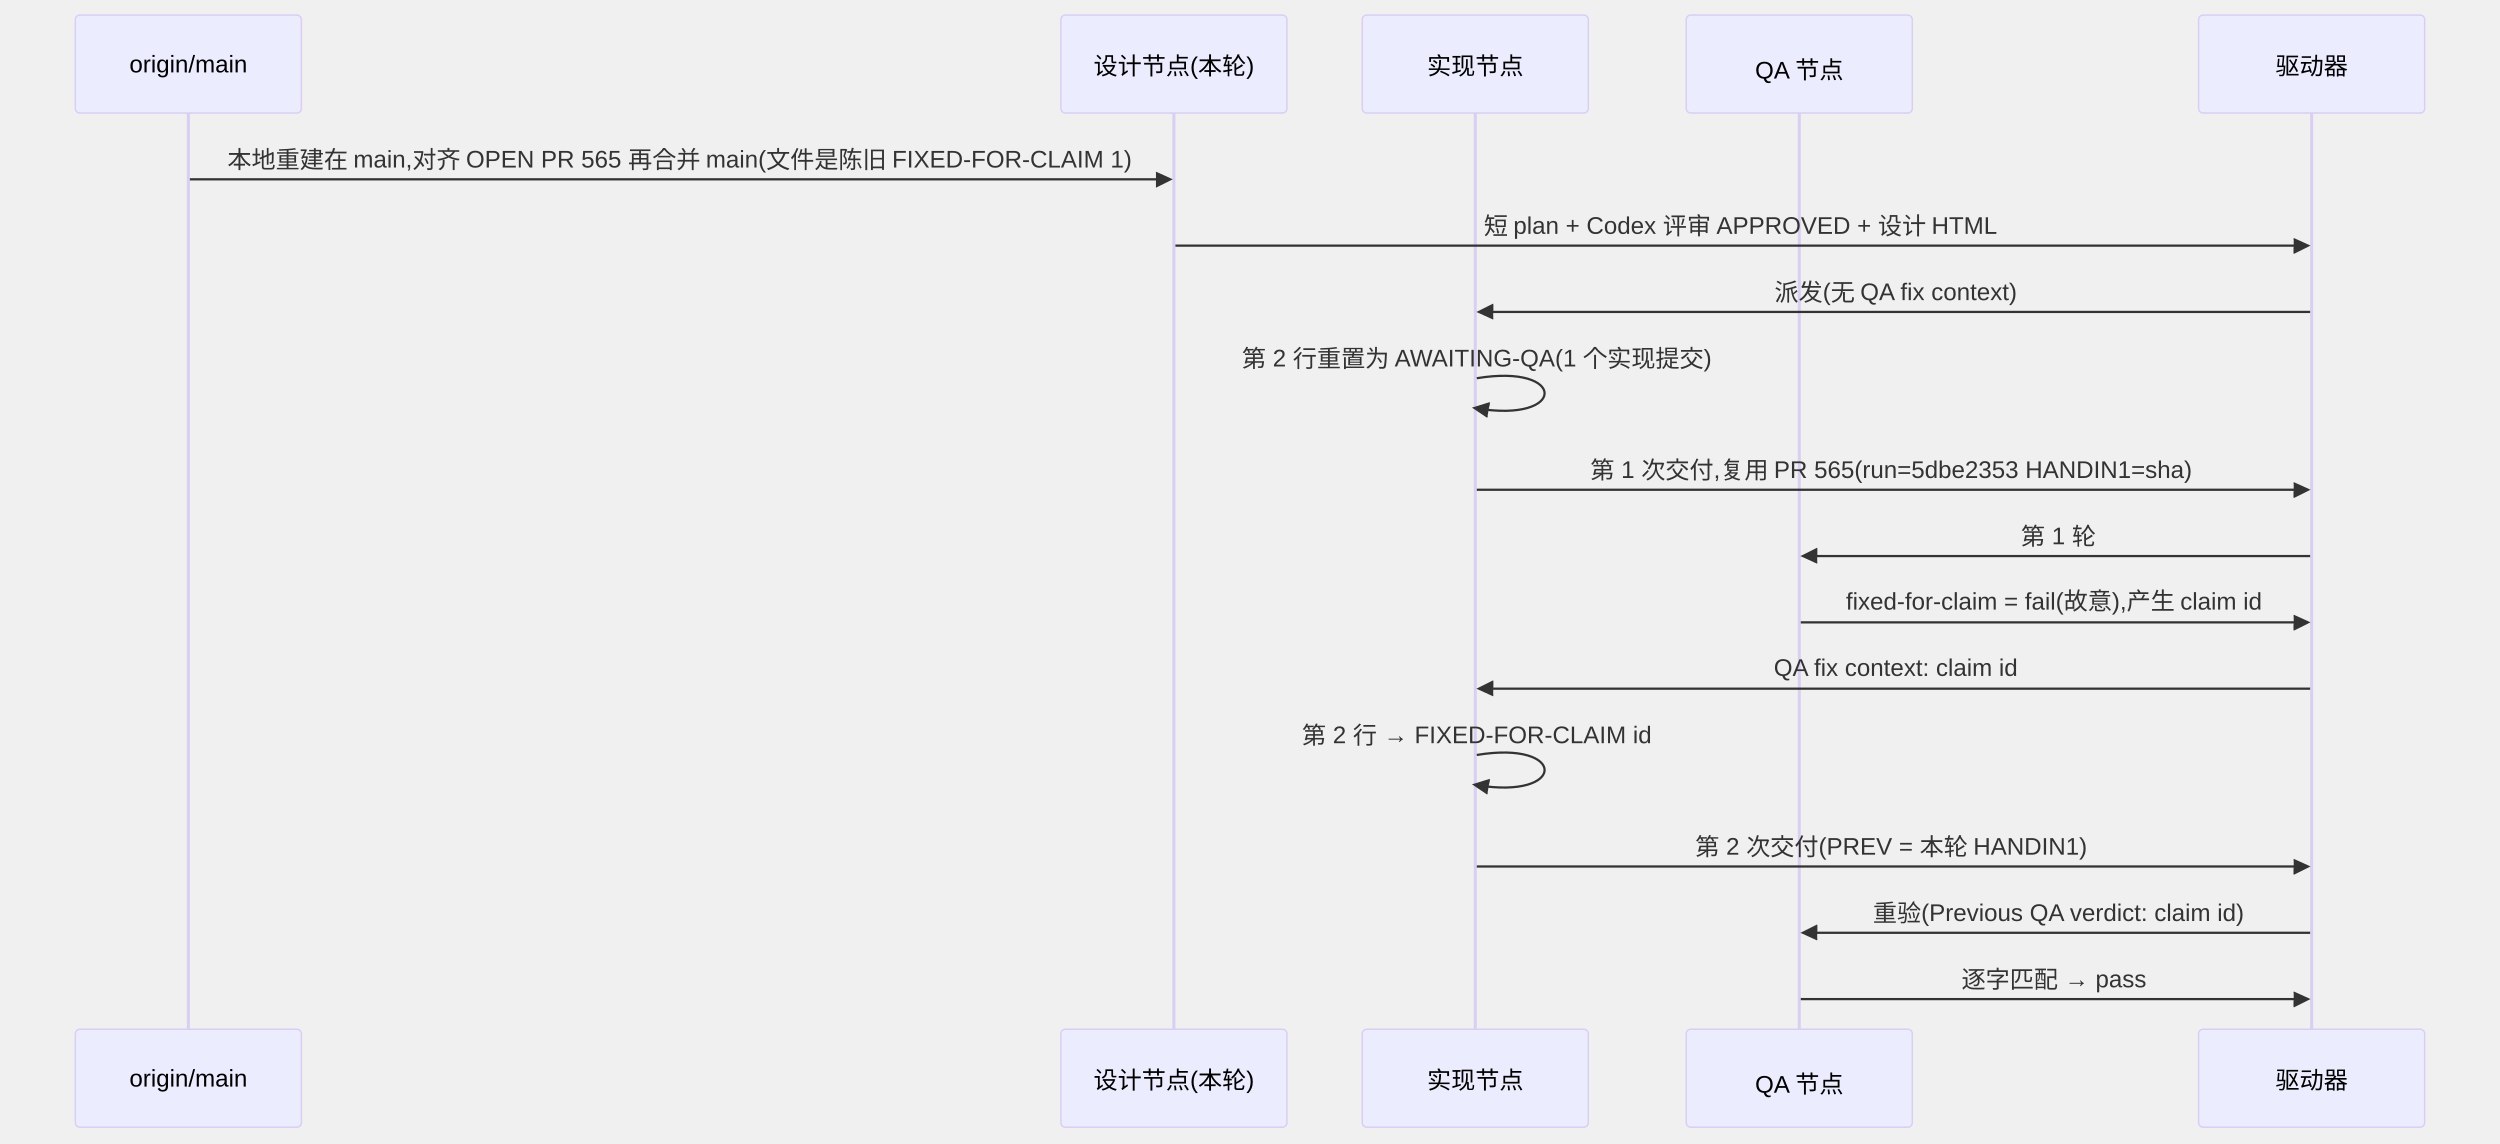
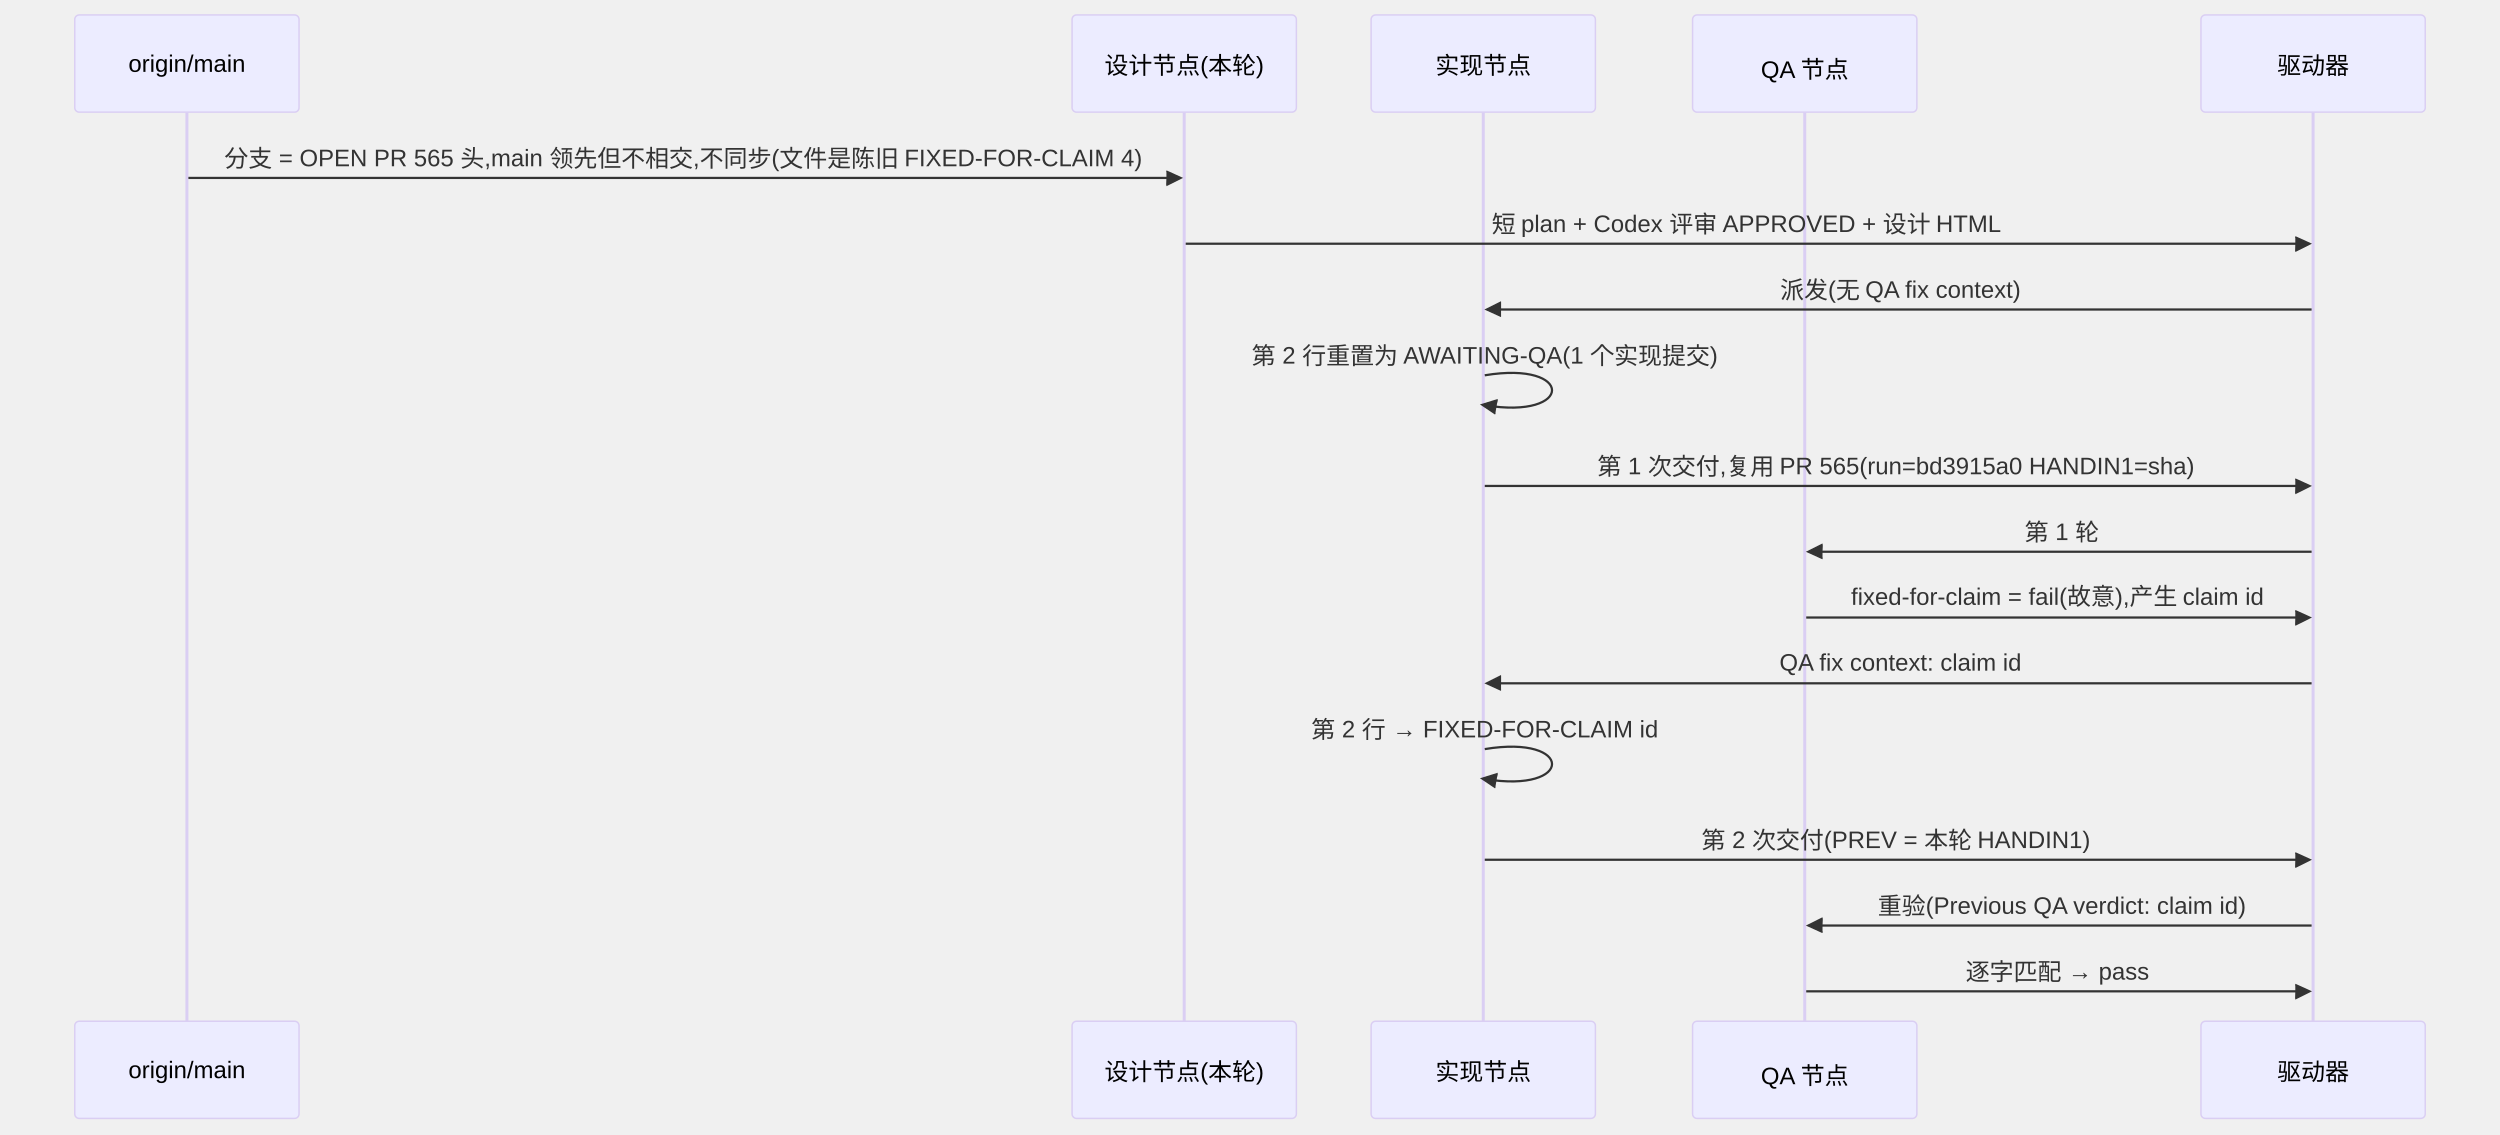
- <svg xmlns="http://www.w3.org/2000/svg" id="FLY-3150-d1" width="100%" style="max-width: 1659px; background-color: white;" viewBox="-50 -10 1659 759" role="graphics-document document" aria-roledescription="sequence">
+ <svg xmlns="http://www.w3.org/2000/svg" id="FLY-3150-d1" width="100%" style="max-width: 1672px; background-color: white;" viewBox="-50 -10 1672 759" role="graphics-document document" aria-roledescription="sequence">
  <g>
-     <rect x="1409" y="673" fill="#eaeaea" stroke="#666" width="150" height="65" name="D" rx="3" ry="3" class="actor actor-bottom" />
-     <text x="1484" y="705.5" dominant-baseline="central" alignment-baseline="central" class="actor actor-box" style="text-anchor: middle; font-size: 16px; font-weight: 400;">
-       <tspan x="1484" dy="0">驱动器</tspan>
+     <rect x="1422" y="673" fill="#eaeaea" stroke="#666" width="150" height="65" name="D" rx="3" ry="3" class="actor actor-bottom" />
+     <text x="1497" y="705.5" dominant-baseline="central" alignment-baseline="central" class="actor actor-box" style="text-anchor: middle; font-size: 16px; font-weight: 400;">
+       <tspan x="1497" dy="0">驱动器</tspan>
    </text>
  </g>
  <g>
-     <rect x="1069" y="673" fill="#eaeaea" stroke="#666" width="150" height="65" name="Q" rx="3" ry="3" class="actor actor-bottom" />
-     <text x="1144" y="705.5" dominant-baseline="central" alignment-baseline="central" class="actor actor-box" style="text-anchor: middle; font-size: 16px; font-weight: 400;">
-       <tspan x="1144" dy="0">QA 节点</tspan>
+     <rect x="1082" y="673" fill="#eaeaea" stroke="#666" width="150" height="65" name="Q" rx="3" ry="3" class="actor actor-bottom" />
+     <text x="1157" y="705.5" dominant-baseline="central" alignment-baseline="central" class="actor actor-box" style="text-anchor: middle; font-size: 16px; font-weight: 400;">
+       <tspan x="1157" dy="0">QA 节点</tspan>
    </text>
  </g>
  <g>
-     <rect x="854" y="673" fill="#eaeaea" stroke="#666" width="150" height="65" name="I" rx="3" ry="3" class="actor actor-bottom" />
-     <text x="929" y="705.5" dominant-baseline="central" alignment-baseline="central" class="actor actor-box" style="text-anchor: middle; font-size: 16px; font-weight: 400;">
-       <tspan x="929" dy="0">实现节点</tspan>
+     <rect x="867" y="673" fill="#eaeaea" stroke="#666" width="150" height="65" name="I" rx="3" ry="3" class="actor actor-bottom" />
+     <text x="942" y="705.5" dominant-baseline="central" alignment-baseline="central" class="actor actor-box" style="text-anchor: middle; font-size: 16px; font-weight: 400;">
+       <tspan x="942" dy="0">实现节点</tspan>
    </text>
  </g>
  <g>
-     <rect x="654" y="673" fill="#eaeaea" stroke="#666" width="150" height="65" name="S" rx="3" ry="3" class="actor actor-bottom" />
-     <text x="729" y="705.5" dominant-baseline="central" alignment-baseline="central" class="actor actor-box" style="text-anchor: middle; font-size: 16px; font-weight: 400;">
-       <tspan x="729" dy="0">设计节点(本轮)</tspan>
+     <rect x="667" y="673" fill="#eaeaea" stroke="#666" width="150" height="65" name="S" rx="3" ry="3" class="actor actor-bottom" />
+     <text x="742" y="705.5" dominant-baseline="central" alignment-baseline="central" class="actor actor-box" style="text-anchor: middle; font-size: 16px; font-weight: 400;">
+       <tspan x="742" dy="0">设计节点(本轮)</tspan>
    </text>
  </g>
  <g>
    <rect x="0" y="673" fill="#eaeaea" stroke="#666" width="150" height="65" name="M" rx="3" ry="3" class="actor actor-bottom" />
    <text x="75" y="705.5" dominant-baseline="central" alignment-baseline="central" class="actor actor-box" style="text-anchor: middle; font-size: 16px; font-weight: 400;">
      <tspan x="75" dy="0">origin/main</tspan>
    </text>
  </g>
  <g>
-     <line id="actor4" x1="1484" y1="65" x2="1484" y2="673" class="actor-line 200" stroke-width="0.5px" stroke="#999" name="D" />
+     <line id="actor4" x1="1497" y1="65" x2="1497" y2="673" class="actor-line 200" stroke-width="0.5px" stroke="#999" name="D" />
    <g id="root-4">
-       <rect x="1409" y="0" fill="#eaeaea" stroke="#666" width="150" height="65" name="D" rx="3" ry="3" class="actor actor-top" />
-       <text x="1484" y="32.5" dominant-baseline="central" alignment-baseline="central" class="actor actor-box" style="text-anchor: middle; font-size: 16px; font-weight: 400;">
-         <tspan x="1484" dy="0">驱动器</tspan>
+       <rect x="1422" y="0" fill="#eaeaea" stroke="#666" width="150" height="65" name="D" rx="3" ry="3" class="actor actor-top" />
+       <text x="1497" y="32.5" dominant-baseline="central" alignment-baseline="central" class="actor actor-box" style="text-anchor: middle; font-size: 16px; font-weight: 400;">
+         <tspan x="1497" dy="0">驱动器</tspan>
      </text>
    </g>
  </g>
  <g>
-     <line id="actor3" x1="1144" y1="65" x2="1144" y2="673" class="actor-line 200" stroke-width="0.5px" stroke="#999" name="Q" />
+     <line id="actor3" x1="1157" y1="65" x2="1157" y2="673" class="actor-line 200" stroke-width="0.5px" stroke="#999" name="Q" />
    <g id="root-3">
-       <rect x="1069" y="0" fill="#eaeaea" stroke="#666" width="150" height="65" name="Q" rx="3" ry="3" class="actor actor-top" />
-       <text x="1144" y="32.5" dominant-baseline="central" alignment-baseline="central" class="actor actor-box" style="text-anchor: middle; font-size: 16px; font-weight: 400;">
-         <tspan x="1144" dy="0">QA 节点</tspan>
+       <rect x="1082" y="0" fill="#eaeaea" stroke="#666" width="150" height="65" name="Q" rx="3" ry="3" class="actor actor-top" />
+       <text x="1157" y="32.5" dominant-baseline="central" alignment-baseline="central" class="actor actor-box" style="text-anchor: middle; font-size: 16px; font-weight: 400;">
+         <tspan x="1157" dy="0">QA 节点</tspan>
      </text>
    </g>
  </g>
  <g>
-     <line id="actor2" x1="929" y1="65" x2="929" y2="673" class="actor-line 200" stroke-width="0.5px" stroke="#999" name="I" />
+     <line id="actor2" x1="942" y1="65" x2="942" y2="673" class="actor-line 200" stroke-width="0.5px" stroke="#999" name="I" />
    <g id="root-2">
-       <rect x="854" y="0" fill="#eaeaea" stroke="#666" width="150" height="65" name="I" rx="3" ry="3" class="actor actor-top" />
-       <text x="929" y="32.5" dominant-baseline="central" alignment-baseline="central" class="actor actor-box" style="text-anchor: middle; font-size: 16px; font-weight: 400;">
-         <tspan x="929" dy="0">实现节点</tspan>
+       <rect x="867" y="0" fill="#eaeaea" stroke="#666" width="150" height="65" name="I" rx="3" ry="3" class="actor actor-top" />
+       <text x="942" y="32.5" dominant-baseline="central" alignment-baseline="central" class="actor actor-box" style="text-anchor: middle; font-size: 16px; font-weight: 400;">
+         <tspan x="942" dy="0">实现节点</tspan>
      </text>
    </g>
  </g>
  <g>
-     <line id="actor1" x1="729" y1="65" x2="729" y2="673" class="actor-line 200" stroke-width="0.5px" stroke="#999" name="S" />
+     <line id="actor1" x1="742" y1="65" x2="742" y2="673" class="actor-line 200" stroke-width="0.5px" stroke="#999" name="S" />
    <g id="root-1">
-       <rect x="654" y="0" fill="#eaeaea" stroke="#666" width="150" height="65" name="S" rx="3" ry="3" class="actor actor-top" />
-       <text x="729" y="32.5" dominant-baseline="central" alignment-baseline="central" class="actor actor-box" style="text-anchor: middle; font-size: 16px; font-weight: 400;">
-         <tspan x="729" dy="0">设计节点(本轮)</tspan>
+       <rect x="667" y="0" fill="#eaeaea" stroke="#666" width="150" height="65" name="S" rx="3" ry="3" class="actor actor-top" />
+       <text x="742" y="32.5" dominant-baseline="central" alignment-baseline="central" class="actor actor-box" style="text-anchor: middle; font-size: 16px; font-weight: 400;">
+         <tspan x="742" dy="0">设计节点(本轮)</tspan>
      </text>
    </g>
  </g>
  <g>
    <line id="actor0" x1="75" y1="65" x2="75" y2="673" class="actor-line 200" stroke-width="0.5px" stroke="#999" name="M" />
    <g id="root-0">
      <rect x="0" y="0" fill="#eaeaea" stroke="#666" width="150" height="65" name="M" rx="3" ry="3" class="actor actor-top" />
      <text x="75" y="32.5" dominant-baseline="central" alignment-baseline="central" class="actor actor-box" style="text-anchor: middle; font-size: 16px; font-weight: 400;">
        <tspan x="75" dy="0">origin/main</tspan>
      </text>
    </g>
  </g>
  <style>#FLY-3150-d1{font-family:"trebuchet ms",verdana,arial,sans-serif;font-size:16px;fill:#333;}@keyframes edge-animation-frame{from{stroke-dashoffset:0;}}@keyframes dash{to{stroke-dashoffset:0;}}#FLY-3150-d1 .edge-animation-slow{stroke-dasharray:9,5!important;stroke-dashoffset:900;animation:dash 50s linear infinite;stroke-linecap:round;}#FLY-3150-d1 .edge-animation-fast{stroke-dasharray:9,5!important;stroke-dashoffset:900;animation:dash 20s linear infinite;stroke-linecap:round;}#FLY-3150-d1 .error-icon{fill:#552222;}#FLY-3150-d1 .error-text{fill:#552222;stroke:#552222;}#FLY-3150-d1 .edge-thickness-normal{stroke-width:1px;}#FLY-3150-d1 .edge-thickness-thick{stroke-width:3.5px;}#FLY-3150-d1 .edge-pattern-solid{stroke-dasharray:0;}#FLY-3150-d1 .edge-thickness-invisible{stroke-width:0;fill:none;}#FLY-3150-d1 .edge-pattern-dashed{stroke-dasharray:3;}#FLY-3150-d1 .edge-pattern-dotted{stroke-dasharray:2;}#FLY-3150-d1 .marker{fill:#333333;stroke:#333333;}#FLY-3150-d1 .marker.cross{stroke:#333333;}#FLY-3150-d1 svg{font-family:"trebuchet ms",verdana,arial,sans-serif;font-size:16px;}#FLY-3150-d1 p{margin:0;}#FLY-3150-d1 .actor{stroke:hsl(259.626, 59.777%, 87.902%);fill:#ECECFF;}#FLY-3150-d1 text.actor&gt;tspan{fill:black;stroke:none;}#FLY-3150-d1 .actor-line{stroke:hsl(259.626, 59.777%, 87.902%);}#FLY-3150-d1 .innerArc{stroke-width:1.5;stroke-dasharray:none;}#FLY-3150-d1 .messageLine0{stroke-width:1.5;stroke-dasharray:none;stroke:#333;}#FLY-3150-d1 .messageLine1{stroke-width:1.5;stroke-dasharray:2,2;stroke:#333;}#FLY-3150-d1 #arrowhead path{fill:#333;stroke:#333;}#FLY-3150-d1 .sequenceNumber{fill:white;}#FLY-3150-d1 #sequencenumber{fill:#333;}#FLY-3150-d1 #crosshead path{fill:#333;stroke:#333;}#FLY-3150-d1 .messageText{fill:#333;stroke:none;}#FLY-3150-d1 .labelBox{stroke:hsl(259.626, 59.777%, 87.902%);fill:#ECECFF;}#FLY-3150-d1 .labelText,#FLY-3150-d1 .labelText&gt;tspan{fill:black;stroke:none;}#FLY-3150-d1 .loopText,#FLY-3150-d1 .loopText&gt;tspan{fill:black;stroke:none;}#FLY-3150-d1 .loopLine{stroke-width:2px;stroke-dasharray:2,2;stroke:hsl(259.626, 59.777%, 87.902%);fill:hsl(259.626, 59.777%, 87.902%);}#FLY-3150-d1 .note{stroke:#aaaa33;fill:#fff5ad;}#FLY-3150-d1 .noteText,#FLY-3150-d1 .noteText&gt;tspan{fill:black;stroke:none;}#FLY-3150-d1 .activation0{fill:#f4f4f4;stroke:#666;}#FLY-3150-d1 .activation1{fill:#f4f4f4;stroke:#666;}#FLY-3150-d1 .activation2{fill:#f4f4f4;stroke:#666;}#FLY-3150-d1 .actorPopupMenu{position:absolute;}#FLY-3150-d1 .actorPopupMenuPanel{position:absolute;fill:#ECECFF;box-shadow:0px 8px 16px 0px rgba(0,0,0,0.2);filter:drop-shadow(3px 5px 2px rgb(0 0 0 / 0.4));}#FLY-3150-d1 .actor-man line{stroke:hsl(259.626, 59.777%, 87.902%);fill:#ECECFF;}#FLY-3150-d1 .actor-man circle,#FLY-3150-d1 line{stroke:hsl(259.626, 59.777%, 87.902%);fill:#ECECFF;stroke-width:2px;}#FLY-3150-d1 :root{--mermaid-font-family:"trebuchet ms",verdana,arial,sans-serif;}</style>
  <g />
  <defs>
    <symbol id="computer" width="24" height="24">
      <path transform="scale(.5)" d="M2 2v13h20v-13h-20zm18 11h-16v-9h16v9zm-10.228 6l.466-1h3.524l.467 1h-4.457zm14.228 3h-24l2-6h2.104l-1.33 4h18.45l-1.297-4h2.073l2 6zm-5-10h-14v-7h14v7z" />
    </symbol>
  </defs>
  <defs>
    <symbol id="database" fill-rule="evenodd" clip-rule="evenodd">
      <path transform="scale(.5)" d="M12.258.001l.256.004.255.005.253.008.251.01.249.012.247.015.246.016.242.019.241.02.239.023.236.024.233.027.231.028.229.031.225.032.223.034.22.036.217.038.214.04.211.041.208.043.205.045.201.046.198.048.194.05.191.051.187.053.183.054.18.056.175.057.172.059.168.06.163.061.16.063.155.064.15.066.074.033.073.033.071.034.07.034.069.035.068.035.067.035.066.035.064.036.064.036.062.036.06.036.06.037.058.037.058.037.055.038.055.038.053.038.052.038.051.039.05.039.048.039.047.039.045.04.044.04.043.04.041.04.04.041.039.041.037.041.036.041.034.041.033.042.032.042.03.042.029.042.027.042.026.043.024.043.023.043.021.043.02.043.018.044.017.043.015.044.013.044.012.044.011.045.009.044.007.045.006.045.004.045.002.045.001.045v17l-.001.045-.002.045-.004.045-.006.045-.007.045-.009.044-.011.045-.012.044-.013.044-.015.044-.017.043-.018.044-.02.043-.021.043-.023.043-.024.043-.026.043-.027.042-.029.042-.03.042-.032.042-.033.042-.034.041-.036.041-.037.041-.039.041-.04.041-.041.04-.043.04-.044.04-.045.04-.047.039-.048.039-.05.039-.051.039-.052.038-.053.038-.055.038-.055.038-.058.037-.058.037-.06.037-.06.036-.062.036-.064.036-.064.036-.066.035-.067.035-.068.035-.069.035-.07.034-.071.034-.073.033-.074.033-.15.066-.155.064-.16.063-.163.061-.168.06-.172.059-.175.057-.18.056-.183.054-.187.053-.191.051-.194.05-.198.048-.201.046-.205.045-.208.043-.211.041-.214.04-.217.038-.22.036-.223.034-.225.032-.229.031-.231.028-.233.027-.236.024-.239.023-.241.02-.242.019-.246.016-.247.015-.249.012-.251.01-.253.008-.255.005-.256.004-.258.001-.258-.001-.256-.004-.255-.005-.253-.008-.251-.01-.249-.012-.247-.015-.245-.016-.243-.019-.241-.02-.238-.023-.236-.024-.234-.027-.231-.028-.228-.031-.226-.032-.223-.034-.22-.036-.217-.038-.214-.04-.211-.041-.208-.043-.204-.045-.201-.046-.198-.048-.195-.05-.19-.051-.187-.053-.184-.054-.179-.056-.176-.057-.172-.059-.167-.06-.164-.061-.159-.063-.155-.064-.151-.066-.074-.033-.072-.033-.072-.034-.07-.034-.069-.035-.068-.035-.067-.035-.066-.035-.064-.036-.063-.036-.062-.036-.061-.036-.06-.037-.058-.037-.057-.037-.056-.038-.055-.038-.053-.038-.052-.038-.051-.039-.049-.039-.049-.039-.046-.039-.046-.04-.044-.04-.043-.04-.041-.04-.04-.041-.039-.041-.037-.041-.036-.041-.034-.041-.033-.042-.032-.042-.03-.042-.029-.042-.027-.042-.026-.043-.024-.043-.023-.043-.021-.043-.02-.043-.018-.044-.017-.043-.015-.044-.013-.044-.012-.044-.011-.045-.009-.044-.007-.045-.006-.045-.004-.045-.002-.045-.001-.045v-17l.001-.045.002-.045.004-.045.006-.045.007-.045.009-.044.011-.045.012-.044.013-.044.015-.044.017-.043.018-.044.02-.043.021-.043.023-.043.024-.043.026-.043.027-.042.029-.042.03-.042.032-.042.033-.042.034-.041.036-.041.037-.041.039-.041.04-.041.041-.04.043-.04.044-.04.046-.04.046-.039.049-.039.049-.039.051-.039.052-.038.053-.038.055-.038.056-.038.057-.037.058-.037.06-.037.061-.036.062-.036.063-.036.064-.036.066-.035.067-.035.068-.035.069-.035.07-.034.072-.034.072-.033.074-.033.151-.066.155-.064.159-.063.164-.061.167-.06.172-.059.176-.057.179-.056.184-.054.187-.053.19-.051.195-.05.198-.048.201-.046.204-.045.208-.043.211-.041.214-.04.217-.038.22-.036.223-.034.226-.032.228-.031.231-.028.234-.027.236-.024.238-.023.241-.02.243-.019.245-.016.247-.015.249-.012.251-.01.253-.008.255-.005.256-.004.258-.001.258.001zm-9.258 20.499v.01l.001.021.003.021.004.022.005.021.006.022.007.022.009.023.01.022.011.023.012.023.013.023.015.023.016.024.017.023.018.024.019.024.021.024.022.025.023.024.024.025.052.049.056.05.061.051.066.051.07.051.075.051.079.052.084.052.088.052.092.052.097.052.102.051.105.052.11.052.114.051.119.051.123.051.127.05.131.05.135.05.139.048.144.049.147.047.152.047.155.047.16.045.163.045.167.043.171.043.176.041.178.041.183.039.187.039.19.037.194.035.197.035.202.033.204.031.209.03.212.029.216.027.219.025.222.024.226.021.23.02.233.018.236.016.24.015.243.012.246.01.249.008.253.005.256.004.259.001.26-.001.257-.004.254-.005.25-.008.247-.011.244-.012.241-.014.237-.016.233-.018.231-.021.226-.021.224-.024.22-.026.216-.027.212-.028.21-.031.205-.031.202-.034.198-.034.194-.036.191-.037.187-.039.183-.04.179-.04.175-.042.172-.043.168-.044.163-.045.16-.046.155-.046.152-.047.148-.048.143-.049.139-.049.136-.05.131-.05.126-.05.123-.051.118-.052.114-.051.11-.052.106-.052.101-.052.096-.052.092-.052.088-.053.083-.051.079-.052.074-.052.07-.051.065-.051.06-.051.056-.05.051-.05.023-.024.023-.025.021-.024.02-.024.019-.024.018-.024.017-.024.015-.023.014-.024.013-.023.012-.023.01-.023.01-.022.008-.022.006-.022.006-.022.004-.022.004-.021.001-.021.001-.021v-4.127l-.077.055-.08.053-.083.054-.085.053-.087.052-.09.052-.093.051-.095.05-.097.05-.1.049-.102.049-.105.048-.106.047-.109.047-.111.046-.114.045-.115.045-.118.044-.12.043-.122.042-.124.042-.126.041-.128.04-.13.04-.132.038-.134.038-.135.037-.138.037-.139.035-.142.035-.143.034-.144.033-.147.032-.148.031-.15.03-.151.03-.153.029-.154.027-.156.027-.158.026-.159.025-.161.024-.162.023-.163.022-.165.021-.166.02-.167.019-.169.018-.169.017-.171.016-.173.015-.173.014-.175.013-.175.012-.177.011-.178.01-.179.008-.179.008-.181.006-.182.005-.182.004-.184.003-.184.002h-.37l-.184-.002-.184-.003-.182-.004-.182-.005-.181-.006-.179-.008-.179-.008-.178-.01-.176-.011-.176-.012-.175-.013-.173-.014-.172-.015-.171-.016-.17-.017-.169-.018-.167-.019-.166-.02-.165-.021-.163-.022-.162-.023-.161-.024-.159-.025-.157-.026-.156-.027-.155-.027-.153-.029-.151-.03-.15-.03-.148-.031-.146-.032-.145-.033-.143-.034-.141-.035-.14-.035-.137-.037-.136-.037-.134-.038-.132-.038-.13-.04-.128-.04-.126-.041-.124-.042-.122-.042-.12-.044-.117-.043-.116-.045-.113-.045-.112-.046-.109-.047-.106-.047-.105-.048-.102-.049-.1-.049-.097-.05-.095-.05-.093-.052-.09-.051-.087-.052-.085-.053-.083-.054-.08-.054-.077-.054v4.127zm0-5.654v.011l.001.021.003.021.004.021.005.022.006.022.007.022.009.022.01.022.011.023.012.023.013.023.015.024.016.023.017.024.018.024.019.024.021.024.022.024.023.025.024.024.052.05.056.05.061.05.066.051.07.051.075.052.079.051.084.052.088.052.092.052.097.052.102.052.105.052.11.051.114.051.119.052.123.05.127.051.131.05.135.049.139.049.144.048.147.048.152.047.155.046.16.045.163.045.167.044.171.042.176.042.178.04.183.04.187.038.19.037.194.036.197.034.202.033.204.032.209.03.212.028.216.027.219.025.222.024.226.022.23.02.233.018.236.016.24.014.243.012.246.01.249.008.253.006.256.003.259.001.26-.001.257-.003.254-.006.25-.008.247-.01.244-.012.241-.015.237-.016.233-.018.231-.02.226-.022.224-.024.22-.025.216-.027.212-.029.21-.03.205-.032.202-.033.198-.035.194-.036.191-.037.187-.039.183-.039.179-.041.175-.042.172-.043.168-.044.163-.045.16-.045.155-.047.152-.047.148-.048.143-.048.139-.05.136-.049.131-.05.126-.051.123-.051.118-.051.114-.052.11-.052.106-.052.101-.052.096-.052.092-.052.088-.052.083-.052.079-.052.074-.051.07-.052.065-.051.06-.05.056-.051.051-.049.023-.025.023-.024.021-.025.02-.024.019-.024.018-.024.017-.024.015-.023.014-.023.013-.024.012-.022.01-.023.01-.023.008-.022.006-.022.006-.022.004-.021.004-.022.001-.021.001-.021v-4.139l-.077.054-.08.054-.083.054-.085.052-.087.053-.09.051-.093.051-.095.051-.097.05-.1.049-.102.049-.105.048-.106.047-.109.047-.111.046-.114.045-.115.044-.118.044-.12.044-.122.042-.124.042-.126.041-.128.04-.13.039-.132.039-.134.038-.135.037-.138.036-.139.036-.142.035-.143.033-.144.033-.147.033-.148.031-.15.03-.151.03-.153.028-.154.028-.156.027-.158.026-.159.025-.161.024-.162.023-.163.022-.165.021-.166.02-.167.019-.169.018-.169.017-.171.016-.173.015-.173.014-.175.013-.175.012-.177.011-.178.009-.179.009-.179.007-.181.007-.182.005-.182.004-.184.003-.184.002h-.37l-.184-.002-.184-.003-.182-.004-.182-.005-.181-.007-.179-.007-.179-.009-.178-.009-.176-.011-.176-.012-.175-.013-.173-.014-.172-.015-.171-.016-.17-.017-.169-.018-.167-.019-.166-.02-.165-.021-.163-.022-.162-.023-.161-.024-.159-.025-.157-.026-.156-.027-.155-.028-.153-.028-.151-.03-.15-.03-.148-.031-.146-.033-.145-.033-.143-.033-.141-.035-.14-.036-.137-.036-.136-.037-.134-.038-.132-.039-.13-.039-.128-.04-.126-.041-.124-.042-.122-.043-.12-.043-.117-.044-.116-.044-.113-.046-.112-.046-.109-.046-.106-.047-.105-.048-.102-.049-.1-.049-.097-.05-.095-.051-.093-.051-.09-.051-.087-.053-.085-.052-.083-.054-.08-.054-.077-.054v4.139zm0-5.666v.011l.001.02.003.022.004.021.005.022.006.021.007.022.009.023.01.022.011.023.012.023.013.023.015.023.016.024.017.024.018.023.019.024.021.025.022.024.023.024.024.025.052.05.056.05.061.05.066.051.07.051.075.052.079.051.084.052.088.052.092.052.097.052.102.052.105.051.11.052.114.051.119.051.123.051.127.05.131.05.135.05.139.049.144.048.147.048.152.047.155.046.16.045.163.045.167.043.171.043.176.042.178.04.183.04.187.038.19.037.194.036.197.034.202.033.204.032.209.03.212.028.216.027.219.025.222.024.226.021.23.02.233.018.236.017.24.014.243.012.246.01.249.008.253.006.256.003.259.001.26-.001.257-.003.254-.006.25-.008.247-.01.244-.013.241-.014.237-.016.233-.018.231-.02.226-.022.224-.024.22-.025.216-.027.212-.029.21-.03.205-.032.202-.033.198-.035.194-.036.191-.037.187-.039.183-.039.179-.041.175-.042.172-.043.168-.044.163-.045.16-.045.155-.047.152-.047.148-.048.143-.049.139-.049.136-.049.131-.051.126-.05.123-.051.118-.052.114-.051.11-.052.106-.052.101-.052.096-.052.092-.052.088-.052.083-.052.079-.052.074-.052.07-.051.065-.051.06-.051.056-.05.051-.049.023-.025.023-.025.021-.024.02-.024.019-.024.018-.024.017-.024.015-.023.014-.024.013-.023.012-.023.01-.022.01-.023.008-.022.006-.022.006-.022.004-.022.004-.021.001-.021.001-.021v-4.153l-.077.054-.08.054-.083.053-.085.053-.087.053-.09.051-.093.051-.095.051-.097.05-.1.049-.102.048-.105.048-.106.048-.109.046-.111.046-.114.046-.115.044-.118.044-.12.043-.122.043-.124.042-.126.041-.128.04-.13.039-.132.039-.134.038-.135.037-.138.036-.139.036-.142.034-.143.034-.144.033-.147.032-.148.032-.15.03-.151.03-.153.028-.154.028-.156.027-.158.026-.159.024-.161.024-.162.023-.163.023-.165.021-.166.02-.167.019-.169.018-.169.017-.171.016-.173.015-.173.014-.175.013-.175.012-.177.01-.178.01-.179.009-.179.007-.181.006-.182.006-.182.004-.184.003-.184.001-.185.001-.185-.001-.184-.001-.184-.003-.182-.004-.182-.006-.181-.006-.179-.007-.179-.009-.178-.01-.176-.01-.176-.012-.175-.013-.173-.014-.172-.015-.171-.016-.17-.017-.169-.018-.167-.019-.166-.02-.165-.021-.163-.023-.162-.023-.161-.024-.159-.024-.157-.026-.156-.027-.155-.028-.153-.028-.151-.03-.15-.03-.148-.032-.146-.032-.145-.033-.143-.034-.141-.034-.14-.036-.137-.036-.136-.037-.134-.038-.132-.039-.13-.039-.128-.041-.126-.041-.124-.041-.122-.043-.12-.043-.117-.044-.116-.044-.113-.046-.112-.046-.109-.046-.106-.048-.105-.048-.102-.048-.1-.05-.097-.049-.095-.051-.093-.051-.09-.052-.087-.052-.085-.053-.083-.053-.08-.054-.077-.054v4.153zm8.74-8.179l-.257.004-.254.005-.25.008-.247.011-.244.012-.241.014-.237.016-.233.018-.231.021-.226.022-.224.023-.22.026-.216.027-.212.028-.21.031-.205.032-.202.033-.198.034-.194.036-.191.038-.187.038-.183.04-.179.041-.175.042-.172.043-.168.043-.163.045-.16.046-.155.046-.152.048-.148.048-.143.048-.139.049-.136.05-.131.05-.126.051-.123.051-.118.051-.114.052-.11.052-.106.052-.101.052-.096.052-.092.052-.088.052-.083.052-.079.052-.074.051-.07.052-.065.051-.06.05-.056.05-.051.05-.023.025-.023.024-.021.024-.02.025-.019.024-.018.024-.017.023-.015.024-.014.023-.013.023-.012.023-.01.023-.01.022-.008.022-.006.023-.006.021-.004.022-.004.021-.001.021-.001.021.001.021.001.021.004.021.004.022.006.021.006.023.008.022.01.022.01.023.012.023.013.023.014.023.015.024.017.023.018.024.019.024.02.025.021.024.023.024.023.025.051.05.056.05.06.05.065.051.07.052.074.051.079.052.083.052.088.052.092.052.096.052.101.052.106.052.11.052.114.052.118.051.123.051.126.051.131.05.136.05.139.049.143.048.148.048.152.048.155.046.16.046.163.045.168.043.172.043.175.042.179.041.183.04.187.038.191.038.194.036.198.034.202.033.205.032.21.031.212.028.216.027.22.026.224.023.226.022.231.021.233.018.237.016.241.014.244.012.247.011.25.008.254.005.257.004.26.001.26-.001.257-.004.254-.005.25-.008.247-.011.244-.012.241-.014.237-.016.233-.018.231-.021.226-.022.224-.023.22-.026.216-.027.212-.028.21-.031.205-.032.202-.033.198-.034.194-.036.191-.038.187-.038.183-.04.179-.041.175-.042.172-.043.168-.043.163-.045.16-.046.155-.046.152-.048.148-.048.143-.048.139-.049.136-.05.131-.05.126-.051.123-.051.118-.051.114-.052.11-.052.106-.052.101-.052.096-.052.092-.052.088-.052.083-.052.079-.052.074-.051.07-.052.065-.051.06-.05.056-.05.051-.05.023-.025.023-.024.021-.024.02-.025.019-.024.018-.024.017-.023.015-.024.014-.023.013-.023.012-.023.01-.023.01-.022.008-.022.006-.023.006-.021.004-.022.004-.021.001-.021.001-.021-.001-.021-.001-.021-.004-.021-.004-.022-.006-.021-.006-.023-.008-.022-.01-.022-.01-.023-.012-.023-.013-.023-.014-.023-.015-.024-.017-.023-.018-.024-.019-.024-.02-.025-.021-.024-.023-.024-.023-.025-.051-.05-.056-.05-.06-.05-.065-.051-.07-.052-.074-.051-.079-.052-.083-.052-.088-.052-.092-.052-.096-.052-.101-.052-.106-.052-.11-.052-.114-.052-.118-.051-.123-.051-.126-.051-.131-.05-.136-.05-.139-.049-.143-.048-.148-.048-.152-.048-.155-.046-.16-.046-.163-.045-.168-.043-.172-.043-.175-.042-.179-.041-.183-.04-.187-.038-.191-.038-.194-.036-.198-.034-.202-.033-.205-.032-.21-.031-.212-.028-.216-.027-.22-.026-.224-.023-.226-.022-.231-.021-.233-.018-.237-.016-.241-.014-.244-.012-.247-.011-.25-.008-.254-.005-.257-.004-.26-.001-.26.001z" />
    </symbol>
  </defs>
  <defs>
    <symbol id="clock" width="24" height="24">
      <path transform="scale(.5)" d="M12 2c5.514 0 10 4.486 10 10s-4.486 10-10 10-10-4.486-10-10 4.486-10 10-10zm0-2c-6.627 0-12 5.373-12 12s5.373 12 12 12 12-5.373 12-12-5.373-12-12-12zm5.848 12.459c.202.038.202.333.001.372-1.907.361-6.045 1.111-6.547 1.111-.719 0-1.301-.582-1.301-1.301 0-.512.77-5.447 1.125-7.445.034-.192.312-.181.343.014l.985 6.238 5.394 1.011z" />
    </symbol>
  </defs>
  <defs>
    <marker id="arrowhead" refX="7.9" refY="5" markerUnits="userSpaceOnUse" markerWidth="12" markerHeight="12" orient="auto-start-reverse">
      <path d="M -1 0 L 10 5 L 0 10 z" />
    </marker>
  </defs>
  <defs>
    <marker id="crosshead" markerWidth="15" markerHeight="8" orient="auto" refX="4" refY="4.5">
      <path fill="none" stroke="#000000" stroke-width="1pt" d="M 1,2 L 6,7 M 6,2 L 1,7" style="stroke-dasharray: 0, 0;" />
    </marker>
  </defs>
  <defs>
    <marker id="filled-head" refX="15.5" refY="7" markerWidth="20" markerHeight="28" orient="auto">
      <path d="M 18,7 L9,13 L14,7 L9,1 Z" />
    </marker>
  </defs>
  <defs>
    <marker id="sequencenumber" refX="15" refY="15" markerWidth="60" markerHeight="40" orient="auto">
      <circle cx="15" cy="15" r="6" />
    </marker>
  </defs>
-   <text x="401" y="80" text-anchor="middle" dominant-baseline="middle" alignment-baseline="middle" class="messageText" dy="1em" style="font-size: 16px; font-weight: 400;">本地重建在 main,对齐 OPEN PR 565 再合并 main(文件是陈旧 FIXED-FOR-CLAIM 1)</text>
-   <line x1="76" y1="109" x2="725" y2="109" class="messageLine0" stroke-width="2" stroke="none" marker-end="url(#arrowhead)" style="fill: none;" />
-   <text x="1105" y="124" text-anchor="middle" dominant-baseline="middle" alignment-baseline="middle" class="messageText" dy="1em" style="font-size: 16px; font-weight: 400;">短 plan + Codex 评审 APPROVED + 设计 HTML</text>
-   <line x1="730" y1="153" x2="1480" y2="153" class="messageLine0" stroke-width="2" stroke="none" marker-end="url(#arrowhead)" style="fill: none;" />
-   <text x="1208" y="168" text-anchor="middle" dominant-baseline="middle" alignment-baseline="middle" class="messageText" dy="1em" style="font-size: 16px; font-weight: 400;">派发(无 QA fix context)</text>
-   <line x1="1483" y1="197" x2="933" y2="197" class="messageLine0" stroke-width="2" stroke="none" marker-end="url(#arrowhead)" style="fill: none;" />
-   <text x="930" y="212" text-anchor="middle" dominant-baseline="middle" alignment-baseline="middle" class="messageText" dy="1em" style="font-size: 16px; font-weight: 400;">第 2 行重置为 AWAITING-QA(1 个实现提交)</text>
-   <path d="M 930,241 C 990,231 990,271 930,261" class="messageLine0" stroke-width="2" stroke="none" marker-end="url(#arrowhead)" style="fill: none;" />
-   <text x="1205" y="286" text-anchor="middle" dominant-baseline="middle" alignment-baseline="middle" class="messageText" dy="1em" style="font-size: 16px; font-weight: 400;">第 1 次交付,复用 PR 565(run=5dbe2353 HANDIN1=sha)</text>
-   <line x1="930" y1="315" x2="1480" y2="315" class="messageLine0" stroke-width="2" stroke="none" marker-end="url(#arrowhead)" style="fill: none;" />
-   <text x="1316" y="330" text-anchor="middle" dominant-baseline="middle" alignment-baseline="middle" class="messageText" dy="1em" style="font-size: 16px; font-weight: 400;">第 1 轮</text>
-   <line x1="1483" y1="359" x2="1148" y2="359" class="messageLine0" stroke-width="2" stroke="none" marker-end="url(#arrowhead)" style="fill: none;" />
-   <text x="1313" y="374" text-anchor="middle" dominant-baseline="middle" alignment-baseline="middle" class="messageText" dy="1em" style="font-size: 16px; font-weight: 400;">fixed-for-claim = fail(故意),产生 claim id</text>
-   <line x1="1145" y1="403" x2="1480" y2="403" class="messageLine0" stroke-width="2" stroke="none" marker-end="url(#arrowhead)" style="fill: none;" />
-   <text x="1208" y="418" text-anchor="middle" dominant-baseline="middle" alignment-baseline="middle" class="messageText" dy="1em" style="font-size: 16px; font-weight: 400;">QA fix context: claim id</text>
-   <line x1="1483" y1="447" x2="933" y2="447" class="messageLine0" stroke-width="2" stroke="none" marker-end="url(#arrowhead)" style="fill: none;" />
-   <text x="930" y="462" text-anchor="middle" dominant-baseline="middle" alignment-baseline="middle" class="messageText" dy="1em" style="font-size: 16px; font-weight: 400;">第 2 行 → FIXED-FOR-CLAIM id</text>
-   <path d="M 930,491 C 990,481 990,521 930,511" class="messageLine0" stroke-width="2" stroke="none" marker-end="url(#arrowhead)" style="fill: none;" />
-   <text x="1205" y="536" text-anchor="middle" dominant-baseline="middle" alignment-baseline="middle" class="messageText" dy="1em" style="font-size: 16px; font-weight: 400;">第 2 次交付(PREV = 本轮 HANDIN1)</text>
-   <line x1="930" y1="565" x2="1480" y2="565" class="messageLine0" stroke-width="2" stroke="none" marker-end="url(#arrowhead)" style="fill: none;" />
-   <text x="1316" y="580" text-anchor="middle" dominant-baseline="middle" alignment-baseline="middle" class="messageText" dy="1em" style="font-size: 16px; font-weight: 400;">重验(Previous QA verdict: claim id)</text>
-   <line x1="1483" y1="609" x2="1148" y2="609" class="messageLine0" stroke-width="2" stroke="none" marker-end="url(#arrowhead)" style="fill: none;" />
-   <text x="1313" y="624" text-anchor="middle" dominant-baseline="middle" alignment-baseline="middle" class="messageText" dy="1em" style="font-size: 16px; font-weight: 400;">逐字匹配 → pass</text>
-   <line x1="1145" y1="653" x2="1480" y2="653" class="messageLine0" stroke-width="2" stroke="none" marker-end="url(#arrowhead)" style="fill: none;" />
+   <text x="407" y="80" text-anchor="middle" dominant-baseline="middle" alignment-baseline="middle" class="messageText" dy="1em" style="font-size: 16px; font-weight: 400;">分支 = OPEN PR 565 头,main 领先但不相交,不同步(文件是陈旧 FIXED-FOR-CLAIM 4)</text>
+   <line x1="76" y1="109" x2="738" y2="109" class="messageLine0" stroke-width="2" stroke="none" marker-end="url(#arrowhead)" style="fill: none;" />
+   <text x="1118" y="124" text-anchor="middle" dominant-baseline="middle" alignment-baseline="middle" class="messageText" dy="1em" style="font-size: 16px; font-weight: 400;">短 plan + Codex 评审 APPROVED + 设计 HTML</text>
+   <line x1="743" y1="153" x2="1493" y2="153" class="messageLine0" stroke-width="2" stroke="none" marker-end="url(#arrowhead)" style="fill: none;" />
+   <text x="1221" y="168" text-anchor="middle" dominant-baseline="middle" alignment-baseline="middle" class="messageText" dy="1em" style="font-size: 16px; font-weight: 400;">派发(无 QA fix context)</text>
+   <line x1="1496" y1="197" x2="946" y2="197" class="messageLine0" stroke-width="2" stroke="none" marker-end="url(#arrowhead)" style="fill: none;" />
+   <text x="943" y="212" text-anchor="middle" dominant-baseline="middle" alignment-baseline="middle" class="messageText" dy="1em" style="font-size: 16px; font-weight: 400;">第 2 行重置为 AWAITING-QA(1 个实现提交)</text>
+   <path d="M 943,241 C 1003,231 1003,271 943,261" class="messageLine0" stroke-width="2" stroke="none" marker-end="url(#arrowhead)" style="fill: none;" />
+   <text x="1218" y="286" text-anchor="middle" dominant-baseline="middle" alignment-baseline="middle" class="messageText" dy="1em" style="font-size: 16px; font-weight: 400;">第 1 次交付,复用 PR 565(run=bd3915a0 HANDIN1=sha)</text>
+   <line x1="943" y1="315" x2="1493" y2="315" class="messageLine0" stroke-width="2" stroke="none" marker-end="url(#arrowhead)" style="fill: none;" />
+   <text x="1329" y="330" text-anchor="middle" dominant-baseline="middle" alignment-baseline="middle" class="messageText" dy="1em" style="font-size: 16px; font-weight: 400;">第 1 轮</text>
+   <line x1="1496" y1="359" x2="1161" y2="359" class="messageLine0" stroke-width="2" stroke="none" marker-end="url(#arrowhead)" style="fill: none;" />
+   <text x="1326" y="374" text-anchor="middle" dominant-baseline="middle" alignment-baseline="middle" class="messageText" dy="1em" style="font-size: 16px; font-weight: 400;">fixed-for-claim = fail(故意),产生 claim id</text>
+   <line x1="1158" y1="403" x2="1493" y2="403" class="messageLine0" stroke-width="2" stroke="none" marker-end="url(#arrowhead)" style="fill: none;" />
+   <text x="1221" y="418" text-anchor="middle" dominant-baseline="middle" alignment-baseline="middle" class="messageText" dy="1em" style="font-size: 16px; font-weight: 400;">QA fix context: claim id</text>
+   <line x1="1496" y1="447" x2="946" y2="447" class="messageLine0" stroke-width="2" stroke="none" marker-end="url(#arrowhead)" style="fill: none;" />
+   <text x="943" y="462" text-anchor="middle" dominant-baseline="middle" alignment-baseline="middle" class="messageText" dy="1em" style="font-size: 16px; font-weight: 400;">第 2 行 → FIXED-FOR-CLAIM id</text>
+   <path d="M 943,491 C 1003,481 1003,521 943,511" class="messageLine0" stroke-width="2" stroke="none" marker-end="url(#arrowhead)" style="fill: none;" />
+   <text x="1218" y="536" text-anchor="middle" dominant-baseline="middle" alignment-baseline="middle" class="messageText" dy="1em" style="font-size: 16px; font-weight: 400;">第 2 次交付(PREV = 本轮 HANDIN1)</text>
+   <line x1="943" y1="565" x2="1493" y2="565" class="messageLine0" stroke-width="2" stroke="none" marker-end="url(#arrowhead)" style="fill: none;" />
+   <text x="1329" y="580" text-anchor="middle" dominant-baseline="middle" alignment-baseline="middle" class="messageText" dy="1em" style="font-size: 16px; font-weight: 400;">重验(Previous QA verdict: claim id)</text>
+   <line x1="1496" y1="609" x2="1161" y2="609" class="messageLine0" stroke-width="2" stroke="none" marker-end="url(#arrowhead)" style="fill: none;" />
+   <text x="1326" y="624" text-anchor="middle" dominant-baseline="middle" alignment-baseline="middle" class="messageText" dy="1em" style="font-size: 16px; font-weight: 400;">逐字匹配 → pass</text>
+   <line x1="1158" y1="653" x2="1493" y2="653" class="messageLine0" stroke-width="2" stroke="none" marker-end="url(#arrowhead)" style="fill: none;" />
</svg>
